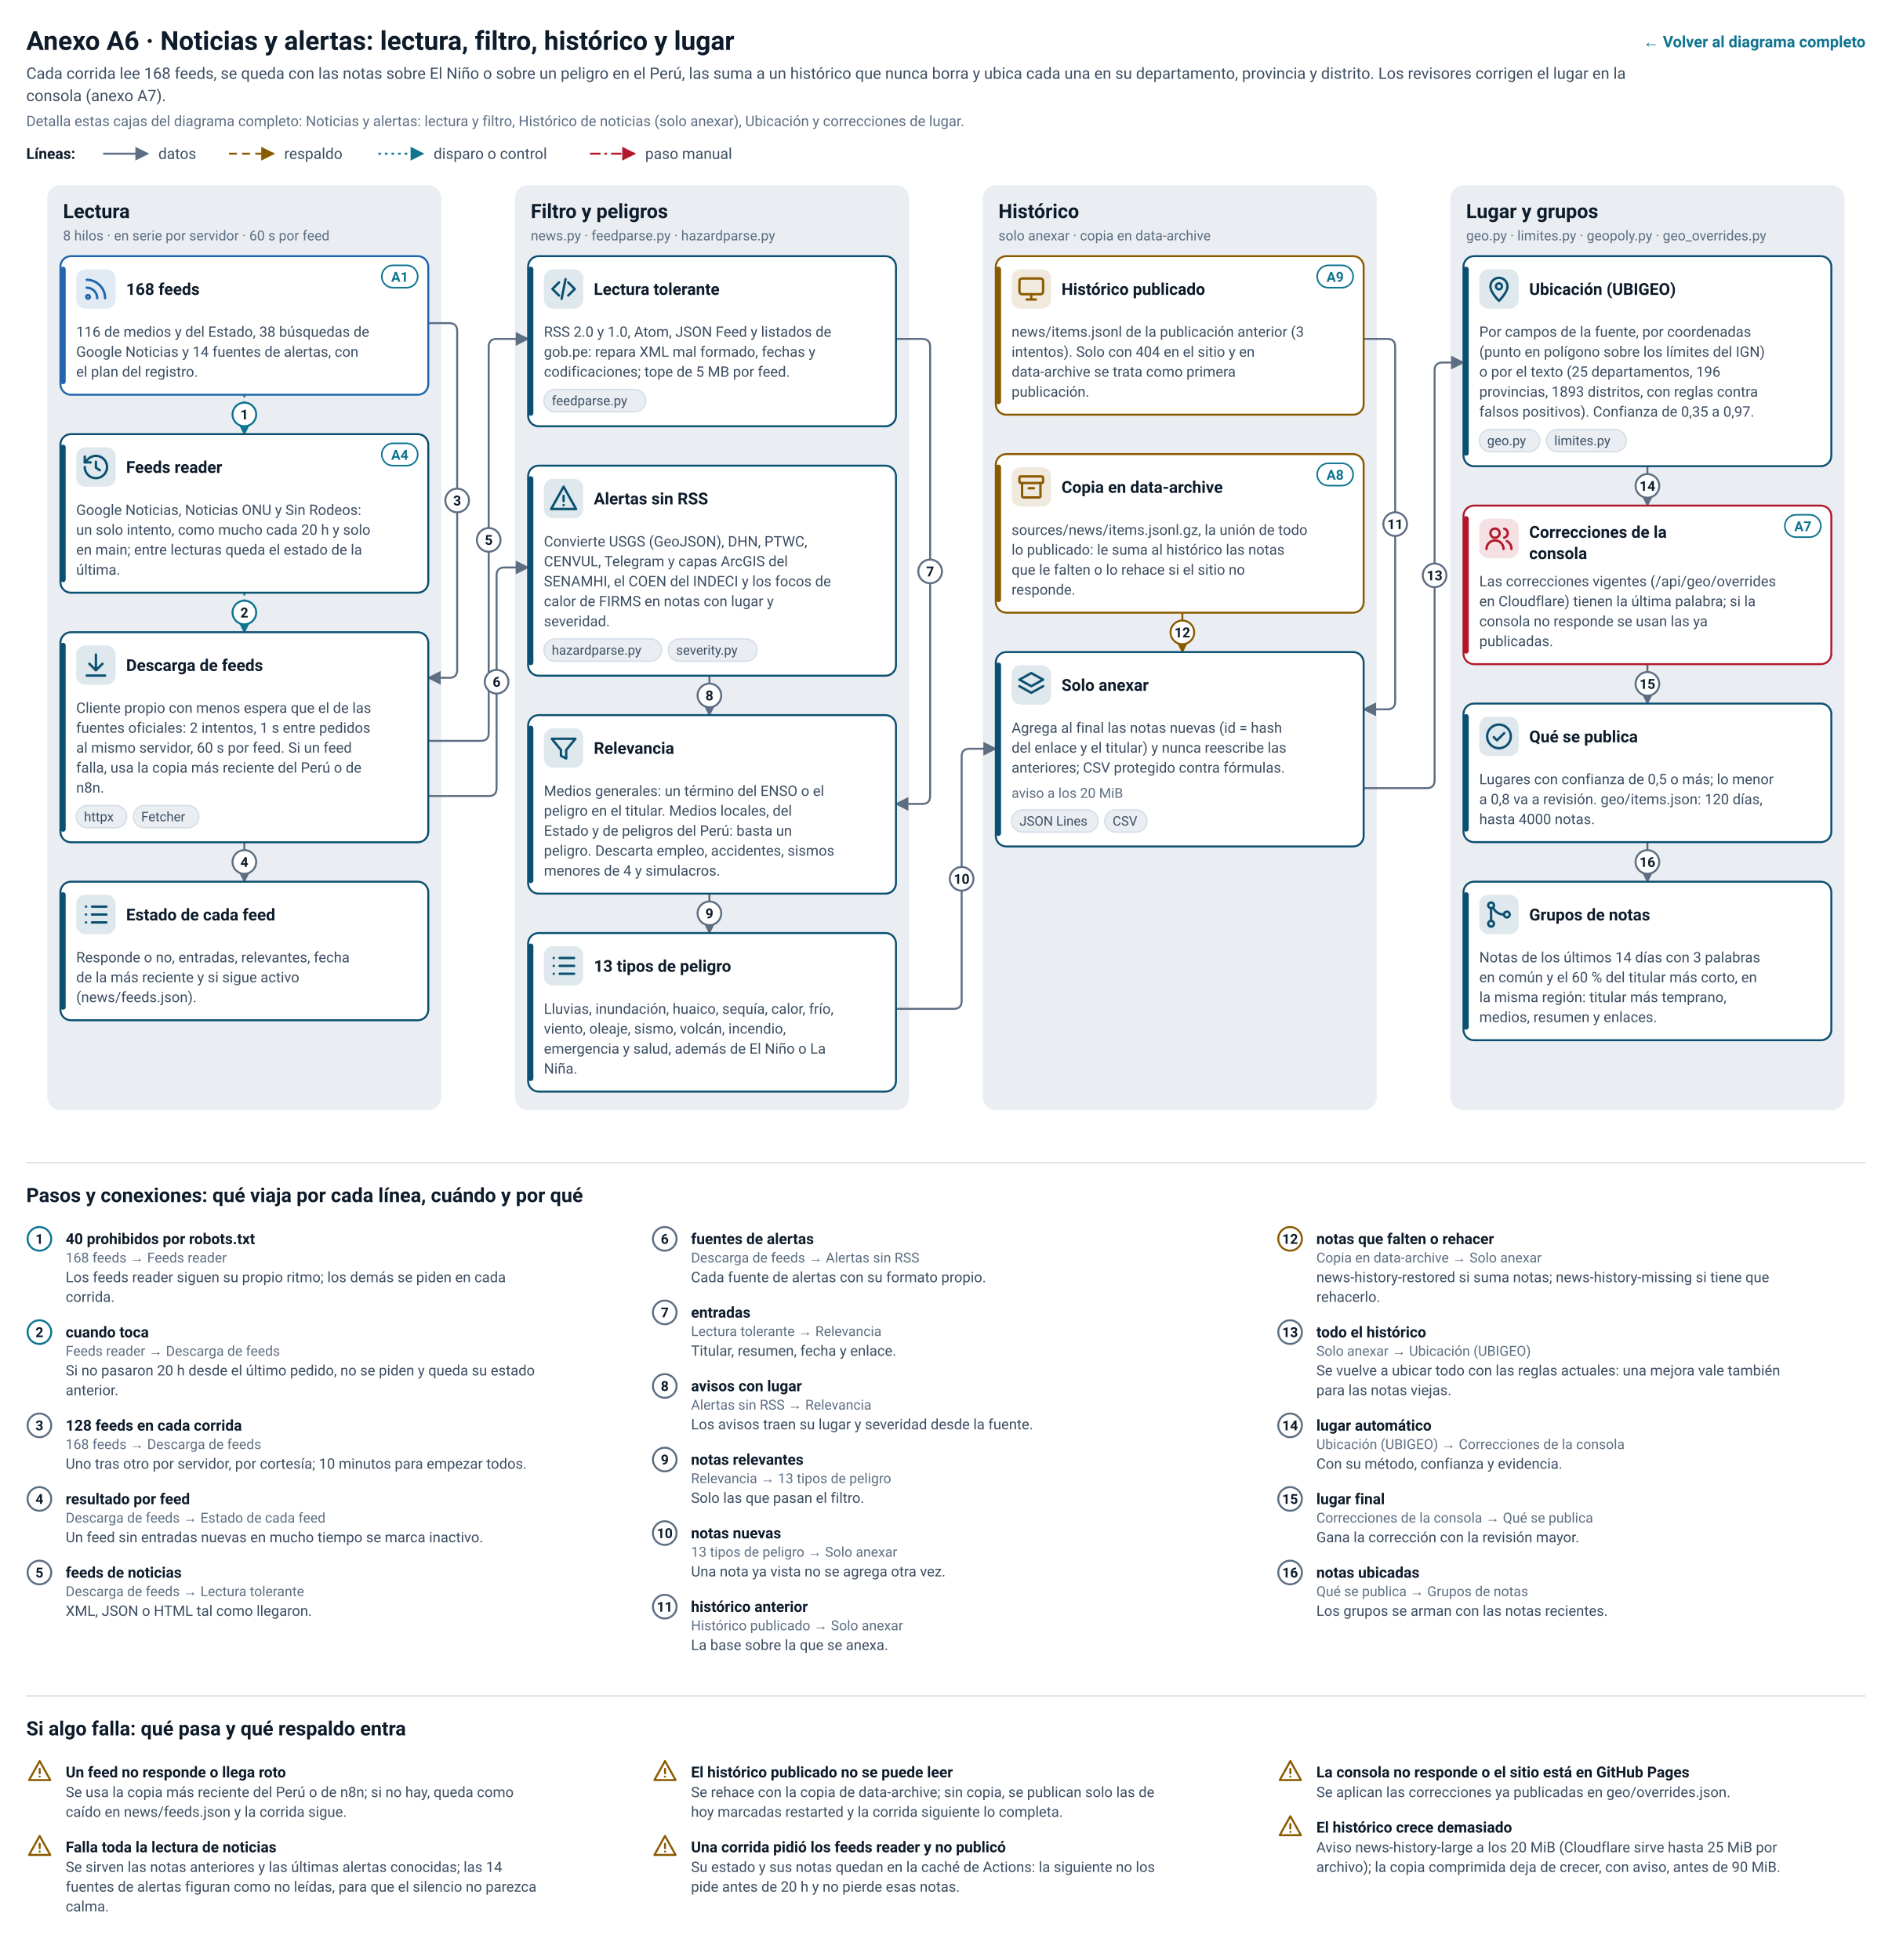
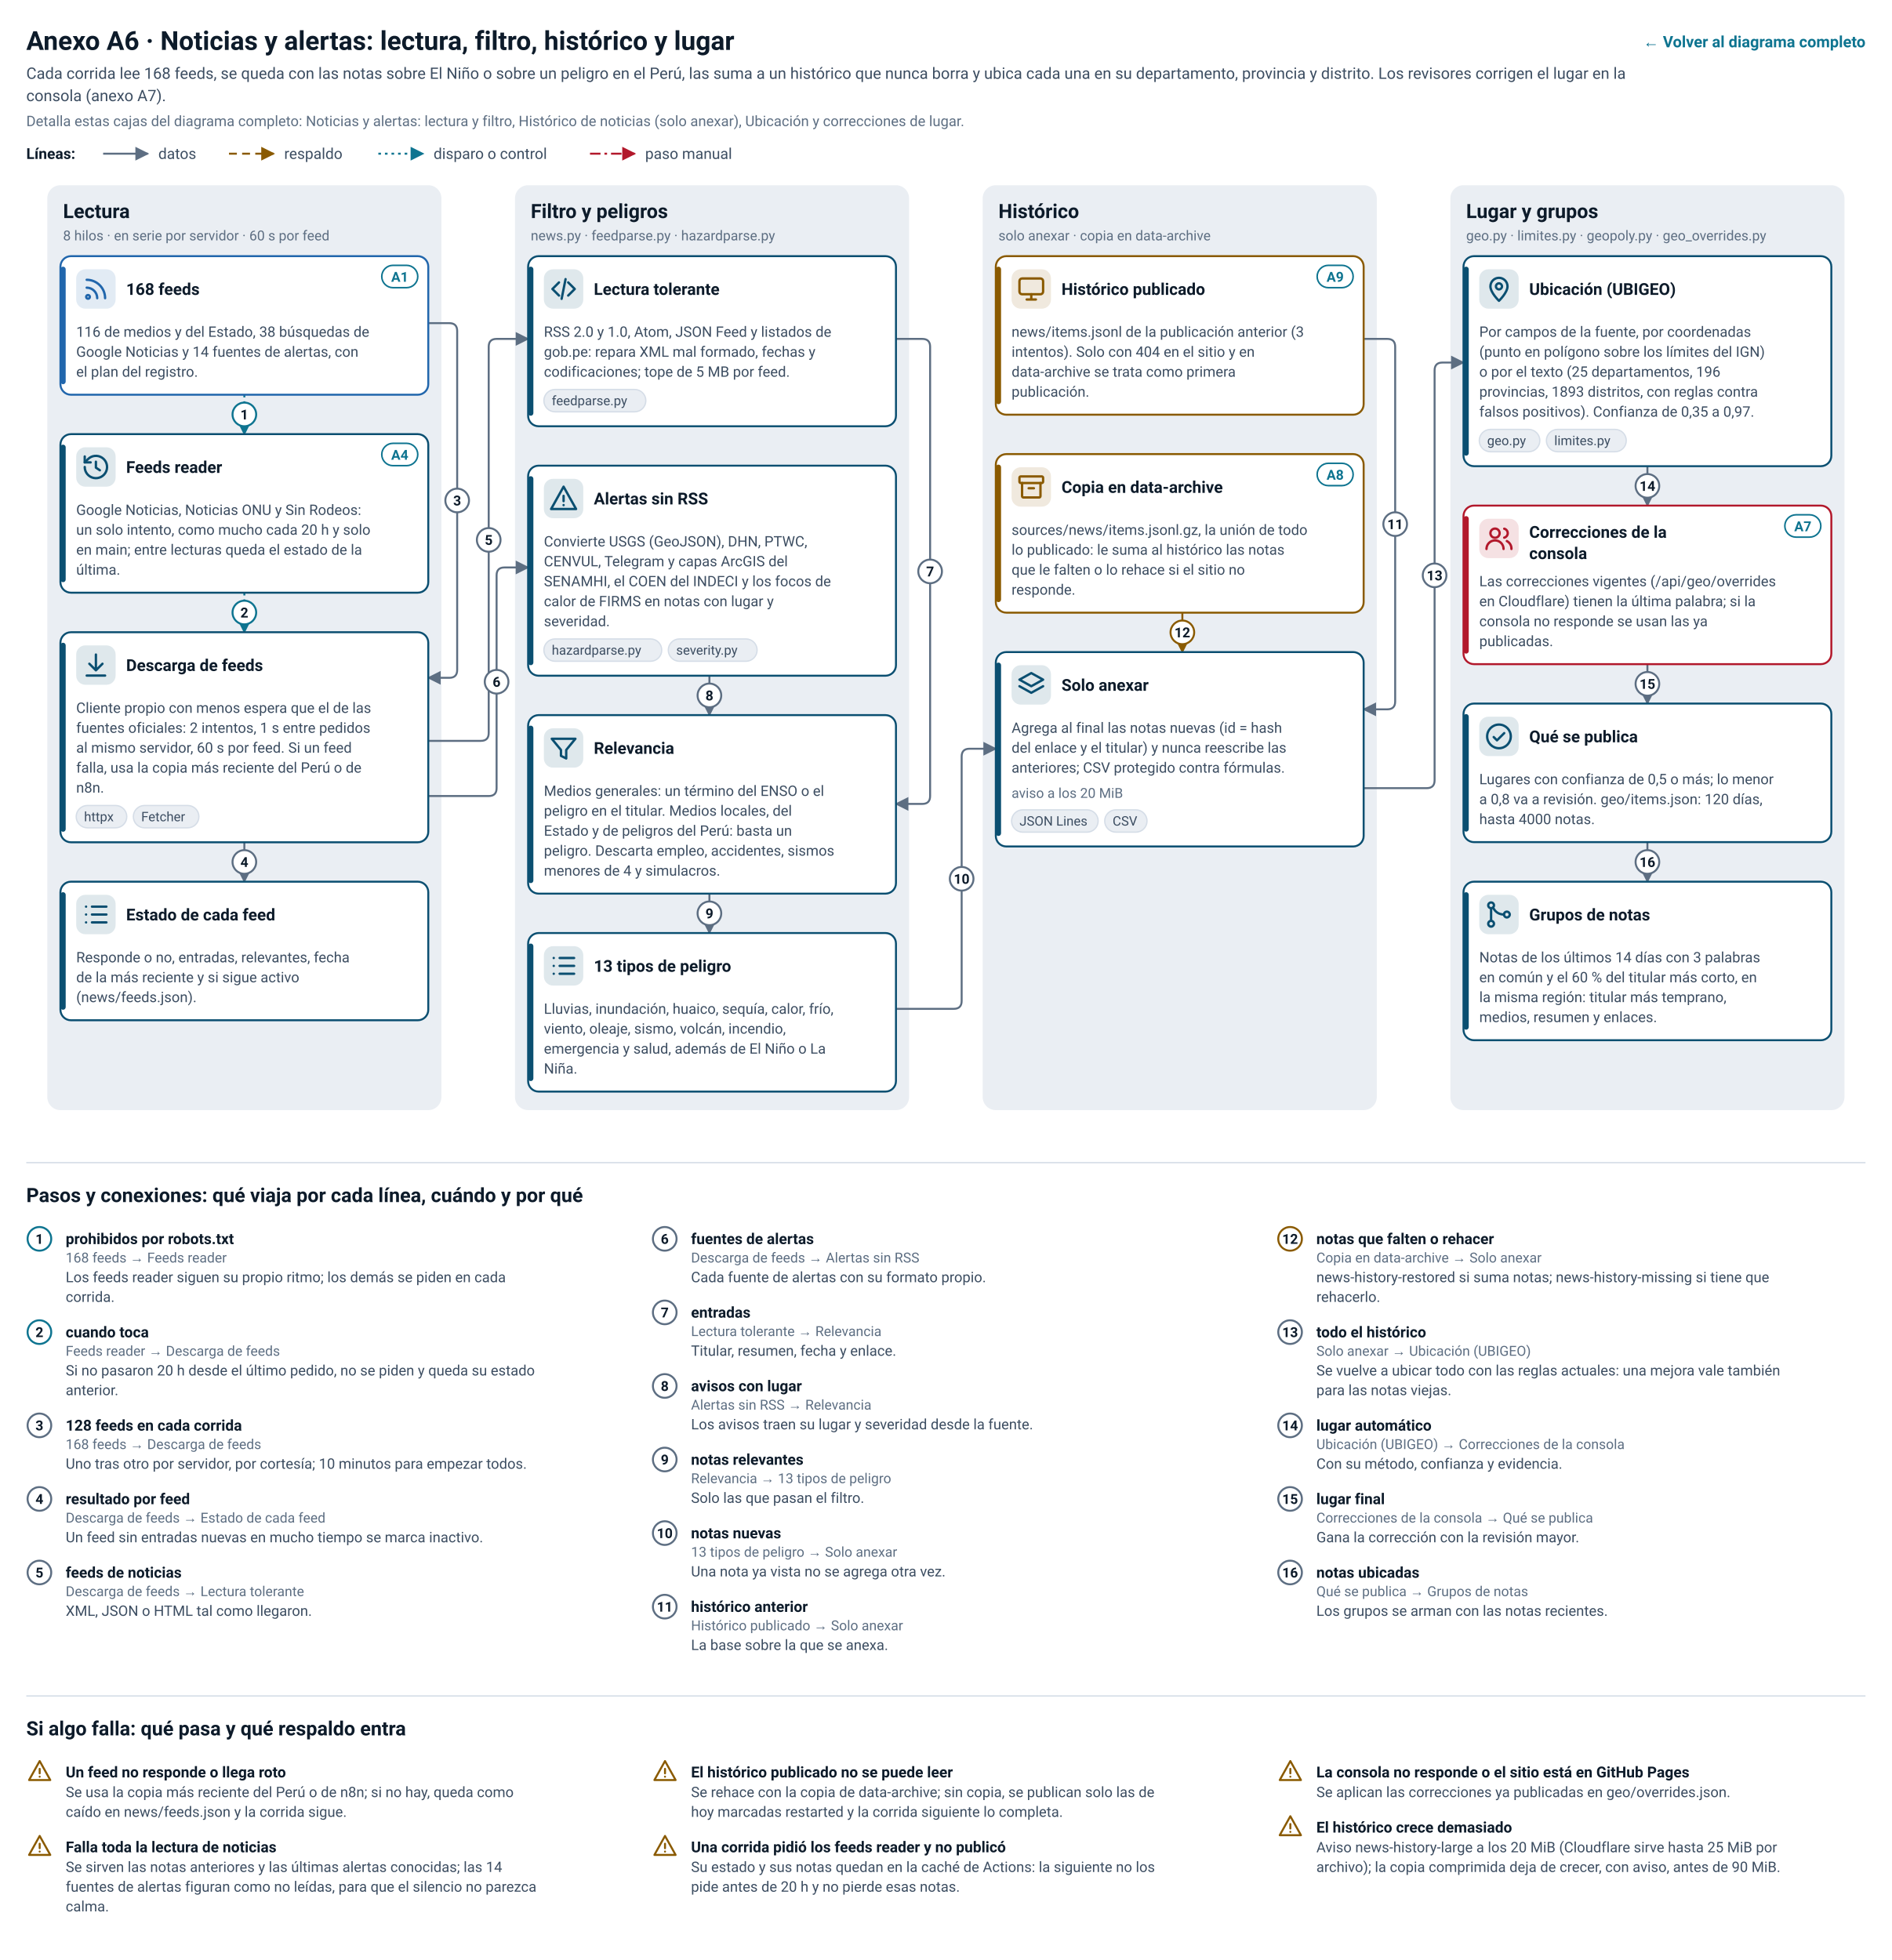
<svg xmlns="http://www.w3.org/2000/svg" viewBox="0 0 1440 1492.1" role="img" aria-labelledby="a6-t a6-d" font-family="system-ui, -apple-system, 'Segoe UI', Roboto, Arial, sans-serif">
  <style>
    .ar-node { stroke-width: 1.5; }
    .ar-h { font-weight: 700; }
    .ar-big, .ar-t, .ar-step-n { font-weight: 700; }
    .ar-halo { stroke-width: 5px; stroke-linejoin: round; paint-order: stroke; }
    .ar-badge { stroke-width: 1.5; }
    .ar-rule { stroke-width: 1; }
    .ar-e { fill: none; stroke-width: 1.5; }
    .ar-edge:hover .ar-e, .ar-edge:focus .ar-e { stroke-width: 3; }
    .ar-node-g:hover .ar-node { stroke-width: 3; }
    .ar-tile { fill-opacity: 0.13; }
    .ar-icon, .ar-warn { fill: none; stroke-width: 1.8; stroke-linecap: round; stroke-linejoin: round; }
    .ar-chip { stroke-width: 1; }
    .ar-tag { stroke-width: 1.2; }
    .ar-tag-t, .ar-link { font-weight: 700; }
    .ar-annex { cursor: pointer; }
    .ar-annex:hover .ar-tag, .ar-annex:focus .ar-tag { stroke-width: 2.4; }
    .ar-bg { fill: var(--bg-elev, #ffffff); }
    .ar-col { fill: var(--bg-sunk, #eaeef3); }
    .ar-node { fill: var(--bg-elev, #ffffff); }
    .ar-h, .ar-big, .ar-t { fill: var(--fg, #0d1b2a); }
    .ar-s { fill: var(--fg-2, #3c4d61); }
    .ar-m { fill: var(--fg-3, #5d6e82); }
    .ar-halo { stroke: var(--bg-elev, #ffffff); }
    .ar-badge { fill: var(--bg-elev, #ffffff); }
    .ar-step { fill: var(--brand, #0b4f71); }
    .ar-step-n { fill: var(--bg-elev, #ffffff); }
    .ar-rule { stroke: var(--line, #d5dde7); }
    .ar-chip { fill: var(--bg-sunk, #eaeef3); stroke: var(--line, #d5dde7); }
    .ar-chip-t { fill: var(--fg-2, #3c4d61); }
    .ar-tag { fill: var(--bg-elev, #ffffff); stroke: var(--brand-2, #0e7490); }
    .ar-tag-t, .ar-link { fill: var(--brand-2, #0e7490); }
    .ar-warn { stroke: var(--watch, #8a5a00); }
    .ar-g-sources { stroke: var(--cool, #2166ac); }
    .ar-f-sources { fill: var(--cool, #2166ac); }
    .ar-g-channels { stroke: var(--s2, #0f766e); }
    .ar-f-channels { fill: var(--s2, #0f766e); }
    .ar-g-stores { stroke: var(--watch, #8a5a00); }
    .ar-f-stores { fill: var(--watch, #8a5a00); }
    .ar-g-pipeline { stroke: var(--brand, #0b4f71); }
    .ar-f-pipeline { fill: var(--brand, #0b4f71); }
    .ar-g-publication { stroke: var(--ok, #1b7a43); }
    .ar-f-publication { fill: var(--ok, #1b7a43); }
    .ar-g-site { stroke: var(--s1, #c2410c); }
    .ar-f-site { fill: var(--s1, #c2410c); }
    .ar-g-operations { stroke: var(--na, #55657a); }
    .ar-f-operations { fill: var(--na, #55657a); }
    .ar-g-people { stroke: var(--warm, #b2182b); }
    .ar-f-people { fill: var(--warm, #b2182b); }
    .ar-e-data { stroke: var(--fg-3, #5d6e82); }
    .ar-k-data { fill: var(--fg-3, #5d6e82); }
    .ar-e-fallback { stroke: var(--watch, #8a5a00); }
    .ar-k-fallback { fill: var(--watch, #8a5a00); }
    .ar-e-trigger { stroke: var(--brand-2, #0e7490); }
    .ar-k-trigger { fill: var(--brand-2, #0e7490); }
    .ar-e-control { stroke: var(--brand-2, #0e7490); }
    .ar-k-control { fill: var(--brand-2, #0e7490); }
    .ar-e-human { stroke: var(--warm, #b2182b); }
    .ar-k-human { fill: var(--warm, #b2182b); }
    /* abierto solo, sigue el tema del sistema; dentro del sitio mandan las variables del tema */
    @media (prefers-color-scheme: dark) {
      :root:not([data-theme='light']) .ar-bg { fill: var(--bg-elev, #0f1c2b); }
      :root:not([data-theme='light']) .ar-col { fill: var(--bg-sunk, #0b1622); }
      :root:not([data-theme='light']) .ar-node { fill: var(--bg-elev, #0f1c2b); }
      :root:not([data-theme='light']) .ar-h, :root:not([data-theme='light']) .ar-big, :root:not([data-theme='light']) .ar-t { fill: var(--fg, #e3ebf3); }
      :root:not([data-theme='light']) .ar-s { fill: var(--fg-2, #b4c2d1); }
      :root:not([data-theme='light']) .ar-m { fill: var(--fg-3, #8d9db0); }
      :root:not([data-theme='light']) .ar-halo { stroke: var(--bg-elev, #0f1c2b); }
      :root:not([data-theme='light']) .ar-badge { fill: var(--bg-elev, #0f1c2b); }
      :root:not([data-theme='light']) .ar-step { fill: var(--brand, #5cc3e6); }
      :root:not([data-theme='light']) .ar-step-n { fill: var(--bg-elev, #0f1c2b); }
      :root:not([data-theme='light']) .ar-rule { stroke: var(--line, #22344a); }
      :root:not([data-theme='light']) .ar-chip { fill: var(--bg-sunk, #0b1622); stroke: var(--line, #22344a); }
      :root:not([data-theme='light']) .ar-chip-t { fill: var(--fg-2, #b4c2d1); }
      :root:not([data-theme='light']) .ar-tag { fill: var(--bg-elev, #0f1c2b); stroke: var(--brand-2, #38bdf8); }
      :root:not([data-theme='light']) .ar-tag-t, :root:not([data-theme='light']) .ar-link { fill: var(--brand-2, #38bdf8); }
      :root:not([data-theme='light']) .ar-warn { stroke: var(--watch, #f3c15b); }
      :root:not([data-theme='light']) .ar-g-sources { stroke: var(--cool, #6cb2e6); }
      :root:not([data-theme='light']) .ar-f-sources { fill: var(--cool, #6cb2e6); }
      :root:not([data-theme='light']) .ar-g-channels { stroke: var(--s2, #5eead4); }
      :root:not([data-theme='light']) .ar-f-channels { fill: var(--s2, #5eead4); }
      :root:not([data-theme='light']) .ar-g-stores { stroke: var(--watch, #f3c15b); }
      :root:not([data-theme='light']) .ar-f-stores { fill: var(--watch, #f3c15b); }
      :root:not([data-theme='light']) .ar-g-pipeline { stroke: var(--brand, #5cc3e6); }
      :root:not([data-theme='light']) .ar-f-pipeline { fill: var(--brand, #5cc3e6); }
      :root:not([data-theme='light']) .ar-g-publication { stroke: var(--ok, #5fd08f); }
      :root:not([data-theme='light']) .ar-f-publication { fill: var(--ok, #5fd08f); }
      :root:not([data-theme='light']) .ar-g-site { stroke: var(--s1, #fb923c); }
      :root:not([data-theme='light']) .ar-f-site { fill: var(--s1, #fb923c); }
      :root:not([data-theme='light']) .ar-g-operations { stroke: var(--na, #9aabbf); }
      :root:not([data-theme='light']) .ar-f-operations { fill: var(--na, #9aabbf); }
      :root:not([data-theme='light']) .ar-g-people { stroke: var(--warm, #f4795f); }
      :root:not([data-theme='light']) .ar-f-people { fill: var(--warm, #f4795f); }
      :root:not([data-theme='light']) .ar-e-data { stroke: var(--fg-3, #8d9db0); }
      :root:not([data-theme='light']) .ar-k-data { fill: var(--fg-3, #8d9db0); }
      :root:not([data-theme='light']) .ar-e-fallback { stroke: var(--watch, #f3c15b); }
      :root:not([data-theme='light']) .ar-k-fallback { fill: var(--watch, #f3c15b); }
      :root:not([data-theme='light']) .ar-e-trigger { stroke: var(--brand-2, #38bdf8); }
      :root:not([data-theme='light']) .ar-k-trigger { fill: var(--brand-2, #38bdf8); }
      :root:not([data-theme='light']) .ar-e-control { stroke: var(--brand-2, #38bdf8); }
      :root:not([data-theme='light']) .ar-k-control { fill: var(--brand-2, #38bdf8); }
      :root:not([data-theme='light']) .ar-e-human { stroke: var(--warm, #f4795f); }
      :root:not([data-theme='light']) .ar-k-human { fill: var(--warm, #f4795f); }
    }
  </style>
  <defs>
    <marker id="a6-m-data" viewBox="0 0 10 10" refX="9" refY="5" markerWidth="7" markerHeight="7" orient="auto-start-reverse">
      <path class="ar-k-data" d="M0 0L10 5L0 10z" />
    </marker>
    <marker id="a6-m-fallback" viewBox="0 0 10 10" refX="9" refY="5" markerWidth="7" markerHeight="7" orient="auto-start-reverse">
      <path class="ar-k-fallback" d="M0 0L10 5L0 10z" />
    </marker>
    <marker id="a6-m-trigger" viewBox="0 0 10 10" refX="9" refY="5" markerWidth="7" markerHeight="7" orient="auto-start-reverse">
      <path class="ar-k-trigger" d="M0 0L10 5L0 10z" />
    </marker>
    <marker id="a6-m-control" viewBox="0 0 10 10" refX="9" refY="5" markerWidth="7" markerHeight="7" orient="auto-start-reverse">
      <path class="ar-k-control" d="M0 0L10 5L0 10z" />
    </marker>
    <marker id="a6-m-human" viewBox="0 0 10 10" refX="9" refY="5" markerWidth="7" markerHeight="7" orient="auto-start-reverse">
      <path class="ar-k-human" d="M0 0L10 5L0 10z" />
    </marker>
  </defs>
  <rect class="ar-bg" x="0" y="0" width="1440" height="1492.1" rx="14" />
  <text class="ar-big" x="20" y="38" font-size="20">Anexo A6 · Noticias y alertas: lectura, filtro, histórico y lugar</text>
  <a class="ar-annex" href="../arquitectura.svg" data-annex="full">
    <text class="ar-link" x="1420" y="36" font-size="12" text-anchor="end">← Volver al diagrama completo</text>
  </a>
  <text class="ar-s" x="20" y="60" font-size="12">Cada corrida lee 168 feeds, se queda con las notas sobre El Niño o sobre un peligro en el Perú, las suma a un histórico que nunca borra y ubica cada una en su departamento, provincia y distrito. Los revisores corrigen el lugar en la</text>
  <text class="ar-s" x="20" y="77" font-size="12">consola (anexo A7).</text>
  <text class="ar-m" x="20" y="96" font-size="11">Detalla estas cajas del diagrama completo: Noticias y alertas: lectura y filtro, Histórico de noticias (solo anexar), Ubicación y correcciones de lugar.</text>
  <text class="ar-t" x="20" y="121" font-size="11.5">Líneas:</text>
  <path class="ar-e ar-e-data" d="M78.5 117 L112.5 117" marker-end="url(#a6-m-data)" />
  <text class="ar-s" x="120.5" y="121" font-size="11.5">datos</text>
  <path class="ar-e ar-e-fallback" d="M174.3 117 L208.3 117" stroke-dasharray="6 4" marker-end="url(#a6-m-fallback)" />
  <text class="ar-s" x="216.3" y="121" font-size="11.5">respaldo</text>
  <path class="ar-e ar-e-trigger" d="M288 117 L322 117" stroke-dasharray="2 3" marker-end="url(#a6-m-trigger)" />
  <text class="ar-s" x="330" y="121" font-size="11.5">disparo o control</text>
  <path class="ar-e ar-e-human" d="M449.1 117 L483.1 117" stroke-dasharray="8 3 2 3" marker-end="url(#a6-m-human)" />
  <text class="ar-s" x="491.1" y="121" font-size="11.5">paso manual</text>
  <rect class="ar-col" x="36" y="141" width="300" height="704.1" rx="10" />
  <text class="ar-h" x="48" y="166" font-size="15">Lectura</text>
  <text class="ar-m" x="48" y="183" font-size="10.5">8 hilos · en serie por servidor · 60 s por feed</text>
  <rect class="ar-col" x="392" y="141" width="300" height="704.1" rx="10" />
  <text class="ar-h" x="404" y="166" font-size="15">Filtro y peligros</text>
  <text class="ar-m" x="404" y="183" font-size="10.5">news.py · feedparse.py · hazardparse.py</text>
  <rect class="ar-col" x="748" y="141" width="300" height="704.1" rx="10" />
  <text class="ar-h" x="760" y="166" font-size="15">Histórico</text>
  <text class="ar-m" x="760" y="183" font-size="10.5">solo anexar · copia en data-archive</text>
  <rect class="ar-col" x="1104" y="141" width="300" height="704.1" rx="10" />
  <text class="ar-h" x="1116" y="166" font-size="15">Lugar y grupos</text>
  <text class="ar-m" x="1116" y="183" font-size="10.5">geo.py · limites.py · geopoly.py · geo_overrides.py</text>
  <g class="ar-edge" id="a6-e-1" data-edge="1" data-from="feeds" data-to="reader" tabindex="0">
    <path class="ar-e ar-e-trigger" d="M186 300.5 L186 330.5" stroke-dasharray="2 3" marker-end="url(#a6-m-trigger)" />
    <circle class="ar-badge ar-e-trigger" cx="186" cy="315.5" r="9" />
    <text class="ar-t" x="186" y="319.3" font-size="10.5" text-anchor="middle">1</text>
  </g>
  <g class="ar-edge" id="a6-e-2" data-edge="2" data-from="reader" data-to="fetch" tabindex="0">
    <path class="ar-e ar-e-trigger" d="M186 451.3 L186 481.3" stroke-dasharray="2 3" marker-end="url(#a6-m-trigger)" />
    <circle class="ar-badge ar-e-trigger" cx="186" cy="466.3" r="9" />
    <text class="ar-t" x="186" y="470.1" font-size="10.5" text-anchor="middle">2</text>
  </g>
  <g class="ar-edge" id="a6-e-3" data-edge="3" data-from="feeds" data-to="fetch" tabindex="0">
    <path class="ar-e ar-e-data" d="M326 246 L342 246 Q348 246 348 252 L348 510 Q348 516 342 516 L326 516" marker-end="url(#a6-m-data)" />
    <circle class="ar-badge ar-e-data" cx="348" cy="381" r="9" />
    <text class="ar-t" x="348" y="384.8" font-size="10.5" text-anchor="middle">3</text>
  </g>
  <g class="ar-edge" id="a6-e-4" data-edge="4" data-from="fetch" data-to="status" tabindex="0">
    <path class="ar-e ar-e-data" d="M186 641.2 L186 671.2" marker-end="url(#a6-m-data)" />
    <circle class="ar-badge ar-e-data" cx="186" cy="656.2" r="9" />
    <text class="ar-t" x="186" y="660" font-size="10.5" text-anchor="middle">4</text>
  </g>
  <g class="ar-edge" id="a6-e-5" data-edge="5" data-from="fetch" data-to="parse" tabindex="0">
    <path class="ar-e ar-e-data" d="M326 564 L366 564 Q372 564 372 558 L372 264 Q372 258 378 258 L402 258" marker-end="url(#a6-m-data)" />
    <circle class="ar-badge ar-e-data" cx="372" cy="411" r="9" />
    <text class="ar-t" x="372" y="414.8" font-size="10.5" text-anchor="middle">5</text>
  </g>
  <g class="ar-edge" id="a6-e-6" data-edge="6" data-from="fetch" data-to="hazards" tabindex="0">
    <path class="ar-e ar-e-data" d="M326 606 L372 606 Q378 606 378 600 L378 438 Q378 432 384 432 L402 432" marker-end="url(#a6-m-data)" />
    <circle class="ar-badge ar-e-data" cx="378" cy="519" r="9" />
    <text class="ar-t" x="378" y="522.8" font-size="10.5" text-anchor="middle">6</text>
  </g>
  <g class="ar-edge" id="a6-e-7" data-edge="7" data-from="parse" data-to="relevance" tabindex="0">
    <path class="ar-e ar-e-data" d="M682 258 L702 258 Q708 258 708 264 L708 606 Q708 612 702 612 L682 612" marker-end="url(#a6-m-data)" />
    <circle class="ar-badge ar-e-data" cx="708" cy="435" r="9" />
    <text class="ar-t" x="708" y="438.8" font-size="10.5" text-anchor="middle">7</text>
  </g>
  <g class="ar-edge" id="a6-e-8" data-edge="8" data-from="hazards" data-to="relevance" tabindex="0">
    <path class="ar-e ar-e-data" d="M540 514.4 L540 544.4" marker-end="url(#a6-m-data)" />
    <circle class="ar-badge ar-e-data" cx="540" cy="529.4" r="9" />
    <text class="ar-t" x="540" y="533.2" font-size="10.5" text-anchor="middle">8</text>
  </g>
  <g class="ar-edge" id="a6-e-9" data-edge="9" data-from="relevance" data-to="tags" tabindex="0">
    <path class="ar-e ar-e-data" d="M540 680.3 L540 710.3" marker-end="url(#a6-m-data)" />
    <circle class="ar-badge ar-e-data" cx="540" cy="695.3" r="9" />
    <text class="ar-t" x="540" y="699.1" font-size="10.5" text-anchor="middle">9</text>
  </g>
  <g class="ar-edge" id="a6-e-10" data-edge="10" data-from="tags" data-to="append" tabindex="0">
    <path class="ar-e ar-e-data" d="M682 768 L726 768 Q732 768 732 762 L732 576 Q732 570 738 570 L758 570" marker-end="url(#a6-m-data)" />
    <circle class="ar-badge ar-e-data" cx="732" cy="669" r="9" />
    <text class="ar-t" x="732" y="672.8" font-size="10.5" text-anchor="middle">10</text>
  </g>
  <g class="ar-edge" id="a6-e-11" data-edge="11" data-from="prev" data-to="append" tabindex="0">
    <path class="ar-e ar-e-data" d="M1038 258 L1056 258 Q1062 258 1062 264 L1062 534 Q1062 540 1056 540 L1038 540" marker-end="url(#a6-m-data)" />
    <circle class="ar-badge ar-e-data" cx="1062" cy="399" r="9" />
    <text class="ar-t" x="1062" y="402.8" font-size="10.5" text-anchor="middle">11</text>
  </g>
  <g class="ar-edge" id="a6-e-12" data-edge="12" data-from="backup" data-to="append" tabindex="0">
    <path class="ar-e ar-e-fallback" d="M900 466.4 L900 496.4" stroke-dasharray="6 4" marker-end="url(#a6-m-fallback)" />
    <circle class="ar-badge ar-e-fallback" cx="900" cy="481.4" r="9" />
    <text class="ar-t" x="900" y="485.2" font-size="10.5" text-anchor="middle">12</text>
  </g>
  <g class="ar-edge" id="a6-e-13" data-edge="13" data-from="append" data-to="locate" tabindex="0">
    <path class="ar-e ar-e-data" d="M1038 600 L1086 600 Q1092 600 1092 594 L1092 282 Q1092 276 1098 276 L1114 276" marker-end="url(#a6-m-data)" />
    <circle class="ar-badge ar-e-data" cx="1092" cy="438" r="9" />
    <text class="ar-t" x="1092" y="441.8" font-size="10.5" text-anchor="middle">13</text>
  </g>
  <g class="ar-edge" id="a6-e-14" data-edge="14" data-from="locate" data-to="overrides" tabindex="0">
    <path class="ar-e ar-e-data" d="M1254 354.9 L1254 384.9" marker-end="url(#a6-m-data)" />
    <circle class="ar-badge ar-e-data" cx="1254" cy="369.9" r="9" />
    <text class="ar-t" x="1254" y="373.7" font-size="10.5" text-anchor="middle">14</text>
  </g>
  <g class="ar-edge" id="a6-e-15" data-edge="15" data-from="overrides" data-to="publish" tabindex="0">
    <path class="ar-e ar-e-data" d="M1254 505.6 L1254 535.6" marker-end="url(#a6-m-data)" />
    <circle class="ar-badge ar-e-data" cx="1254" cy="520.6" r="9" />
    <text class="ar-t" x="1254" y="524.4" font-size="10.5" text-anchor="middle">15</text>
  </g>
  <g class="ar-edge" id="a6-e-16" data-edge="16" data-from="publish" data-to="clusters" tabindex="0">
    <path class="ar-e ar-e-data" d="M1254 641.2 L1254 671.2" marker-end="url(#a6-m-data)" />
    <circle class="ar-badge ar-e-data" cx="1254" cy="656.2" r="9" />
    <text class="ar-t" x="1254" y="660" font-size="10.5" text-anchor="middle">16</text>
  </g>
  <g class="ar-node-g" id="a6-n-feeds" data-node="feeds">
    <rect class="ar-node ar-g-sources" x="46" y="195" width="280" height="105.5" rx="8" />
    <rect class="ar-f-sources" x="46" y="203" width="4" height="89.5" rx="2" />
    <rect class="ar-tile ar-f-sources" x="58" y="205" width="30" height="30" rx="7" />
    <g class="ar-icon ar-g-sources" transform="translate(61 208)">
      <path d="M5 11a8 8 0 0 1 8 8M5 5a14 14 0 0 1 14 14" />
      <circle cx="6" cy="18" r="1.4" />
    </g>
    <text class="ar-t" x="96" y="224.5" font-size="12.5">168 feeds</text>
    <text class="ar-s" x="58" y="256.4" font-size="11">116 de medios y del Estado, 38 búsquedas de</text>
    <text class="ar-s" x="58" y="271.6" font-size="11">Google Noticias y 14 fuentes de alertas, con</text>
    <text class="ar-s" x="58" y="286.8" font-size="11">el plan del registro.</text>
    <a class="ar-annex" href="a1.svg" data-annex="a1">
      <rect class="ar-tag" x="290.6" y="202" width="27.4" height="17" rx="8.5" />
      <text class="ar-tag-t" x="304.3" y="214.5" font-size="10.5" text-anchor="middle">A1</text>
    </a>
  </g>
  <g class="ar-node-g" id="a6-n-reader" data-node="reader">
    <rect class="ar-node ar-g-pipeline" x="46" y="330.5" width="280" height="120.7" rx="8" />
    <rect class="ar-f-pipeline" x="46" y="338.5" width="4" height="104.7" rx="2" />
    <rect class="ar-tile ar-f-pipeline" x="58" y="340.5" width="30" height="30" rx="7" />
    <g class="ar-icon ar-g-pipeline" transform="translate(61 343.5)">
      <path d="M3.5 12a8.5 8.5 0 1 0 2.5-6L3.5 8.5" />
      <path d="M3.5 4v4.5H8M12 8v4.5l3 2" />
    </g>
    <text class="ar-t" x="96" y="360" font-size="12.5">Feeds reader</text>
    <text class="ar-s" x="58" y="392" font-size="11">Google Noticias, Noticias ONU y Sin Rodeos:</text>
    <text class="ar-s" x="58" y="407.1" font-size="11">un solo intento, como mucho cada 20 h y solo</text>
    <text class="ar-s" x="58" y="422.3" font-size="11">en main; entre lecturas queda el estado de la</text>
    <text class="ar-s" x="58" y="437.5" font-size="11">última.</text>
    <a class="ar-annex" href="a4.svg" data-annex="a4">
      <rect class="ar-tag" x="290.6" y="337.5" width="27.4" height="17" rx="8.5" />
      <text class="ar-tag-t" x="304.3" y="350" font-size="10.5" text-anchor="middle">A4</text>
    </a>
  </g>
  <g class="ar-node-g" id="a6-n-fetch" data-node="fetch">
    <rect class="ar-node ar-g-pipeline" x="46" y="481.3" width="280" height="159.9" rx="8" />
    <rect class="ar-f-pipeline" x="46" y="489.3" width="4" height="143.9" rx="2" />
    <rect class="ar-tile ar-f-pipeline" x="58" y="491.3" width="30" height="30" rx="7" />
    <g class="ar-icon ar-g-pipeline" transform="translate(61 494.3)">
      <path d="M12 4v12M7 11l5 5 5-5M5 20h14" />
    </g>
    <text class="ar-t" x="96" y="510.8" font-size="12.5">Descarga de feeds</text>
    <text class="ar-s" x="58" y="542.7" font-size="11">Cliente propio con menos espera que el de las</text>
    <text class="ar-s" x="58" y="557.9" font-size="11">fuentes oficiales: 2 intentos, 1 s entre pedidos</text>
    <text class="ar-s" x="58" y="573" font-size="11">al mismo servidor, 60 s por feed. Si un feed</text>
    <text class="ar-s" x="58" y="588.2" font-size="11">falla, usa la copia más reciente del Perú o de</text>
    <text class="ar-s" x="58" y="603.4" font-size="11">n8n.</text>
    <rect class="ar-chip" x="58" y="613.2" width="38.5" height="17" rx="8.5" />
    <text class="ar-chip-t" x="64" y="625.2" font-size="10">httpx</text>
    <rect class="ar-chip" x="101.5" y="613.2" width="49.9" height="17" rx="8.5" />
    <text class="ar-chip-t" x="107.5" y="625.2" font-size="10">Fetcher</text>
  </g>
  <g class="ar-node-g" id="a6-n-status" data-node="status">
    <rect class="ar-node ar-g-pipeline" x="46" y="671.2" width="280" height="105.5" rx="8" />
    <rect class="ar-f-pipeline" x="46" y="679.2" width="4" height="89.5" rx="2" />
    <rect class="ar-tile ar-f-pipeline" x="58" y="681.2" width="30" height="30" rx="7" />
    <g class="ar-icon ar-g-pipeline" transform="translate(61 684.2)">
      <path d="M9 6h11M9 12h11M9 18h11" />
      <path d="M4.5 6h.01M4.5 12h.01M4.5 18h.01" />
    </g>
    <text class="ar-t" x="96" y="700.7" font-size="12.5">Estado de cada feed</text>
    <text class="ar-s" x="58" y="732.6" font-size="11">Responde o no, entradas, relevantes, fecha</text>
    <text class="ar-s" x="58" y="747.8" font-size="11">de la más reciente y si sigue activo</text>
    <text class="ar-s" x="58" y="762.9" font-size="11">(news/feeds.json).</text>
  </g>
  <g class="ar-node-g" id="a6-n-parse" data-node="parse">
    <rect class="ar-node ar-g-pipeline" x="402" y="195" width="280" height="129.5" rx="8" />
    <rect class="ar-f-pipeline" x="402" y="203" width="4" height="113.5" rx="2" />
    <rect class="ar-tile ar-f-pipeline" x="414" y="205" width="30" height="30" rx="7" />
    <g class="ar-icon ar-g-pipeline" transform="translate(417 208)">
      <path d="M8.5 7L3.5 12l5 5M15.5 7l5 5-5 5M13.5 4.5l-3 15" />
    </g>
    <text class="ar-t" x="452" y="224.5" font-size="12.5">Lectura tolerante</text>
    <text class="ar-s" x="414" y="256.4" font-size="11">RSS 2.0 y 1.0, Atom, JSON Feed y listados de</text>
    <text class="ar-s" x="414" y="271.6" font-size="11">gob.pe: repara XML mal formado, fechas y</text>
    <text class="ar-s" x="414" y="286.8" font-size="11">codificaciones; tope de 5 MB por feed.</text>
    <rect class="ar-chip" x="414" y="296.5" width="77.6" height="17" rx="8.5" />
    <text class="ar-chip-t" x="420" y="308.5" font-size="10">feedparse.py</text>
  </g>
  <g class="ar-node-g" id="a6-n-hazards" data-node="hazards">
    <rect class="ar-node ar-g-pipeline" x="402" y="354.5" width="280" height="159.9" rx="8" />
    <rect class="ar-f-pipeline" x="402" y="362.5" width="4" height="143.9" rx="2" />
    <rect class="ar-tile ar-f-pipeline" x="414" y="364.5" width="30" height="30" rx="7" />
    <g class="ar-icon ar-g-pipeline" transform="translate(417 367.5)">
      <path d="M12 3l9.5 17H2.5z" />
      <path d="M12 10v4M12 17v.01" />
    </g>
    <text class="ar-t" x="452" y="384" font-size="12.5">Alertas sin RSS</text>
    <text class="ar-s" x="414" y="416" font-size="11">Convierte USGS (GeoJSON), DHN, PTWC,</text>
    <text class="ar-s" x="414" y="431.1" font-size="11">CENVUL, Telegram y capas ArcGIS del</text>
    <text class="ar-s" x="414" y="446.3" font-size="11">SENAMHI, el COEN del INDECI y los focos de</text>
    <text class="ar-s" x="414" y="461.5" font-size="11">calor de FIRMS en notas con lugar y</text>
    <text class="ar-s" x="414" y="476.7" font-size="11">severidad.</text>
    <rect class="ar-chip" x="414" y="486.4" width="89.7" height="17" rx="8.5" />
    <text class="ar-chip-t" x="420" y="498.4" font-size="10">hazardparse.py</text>
    <rect class="ar-chip" x="508.7" y="486.4" width="67.6" height="17" rx="8.5" />
    <text class="ar-chip-t" x="514.7" y="498.4" font-size="10">severity.py</text>
  </g>
  <g class="ar-node-g" id="a6-n-relevance" data-node="relevance">
    <rect class="ar-node ar-g-pipeline" x="402" y="544.4" width="280" height="135.9" rx="8" />
    <rect class="ar-f-pipeline" x="402" y="552.4" width="4" height="119.9" rx="2" />
    <rect class="ar-tile ar-f-pipeline" x="414" y="554.4" width="30" height="30" rx="7" />
    <g class="ar-icon ar-g-pipeline" transform="translate(417 557.4)">
      <path d="M3 5h18l-7 8.5V20l-4-2v-4.5z" />
    </g>
    <text class="ar-t" x="452" y="573.9" font-size="12.5">Relevancia</text>
    <text class="ar-s" x="414" y="605.9" font-size="11">Medios generales: un término del ENSO o el</text>
    <text class="ar-s" x="414" y="621" font-size="11">peligro en el titular. Medios locales, del</text>
    <text class="ar-s" x="414" y="636.2" font-size="11">Estado y de peligros del Perú: basta un</text>
    <text class="ar-s" x="414" y="651.4" font-size="11">peligro. Descarta empleo, accidentes, sismos</text>
    <text class="ar-s" x="414" y="666.6" font-size="11">menores de 4 y simulacros.</text>
  </g>
  <g class="ar-node-g" id="a6-n-tags" data-node="tags">
    <rect class="ar-node ar-g-pipeline" x="402" y="710.3" width="280" height="120.7" rx="8" />
    <rect class="ar-f-pipeline" x="402" y="718.3" width="4" height="104.7" rx="2" />
    <rect class="ar-tile ar-f-pipeline" x="414" y="720.3" width="30" height="30" rx="7" />
    <g class="ar-icon ar-g-pipeline" transform="translate(417 723.3)">
      <path d="M9 6h11M9 12h11M9 18h11" />
      <path d="M4.5 6h.01M4.5 12h.01M4.5 18h.01" />
    </g>
    <text class="ar-t" x="452" y="739.8" font-size="12.5">13 tipos de peligro</text>
    <text class="ar-s" x="414" y="771.8" font-size="11">Lluvias, inundación, huaico, sequía, calor, frío,</text>
    <text class="ar-s" x="414" y="786.9" font-size="11">viento, oleaje, sismo, volcán, incendio,</text>
    <text class="ar-s" x="414" y="802.1" font-size="11">emergencia y salud, además de El Niño o La</text>
    <text class="ar-s" x="414" y="817.3" font-size="11">Niña.</text>
  </g>
  <g class="ar-node-g" id="a6-n-prev" data-node="prev">
    <rect class="ar-node ar-g-stores" x="758" y="195" width="280" height="120.7" rx="8" />
    <rect class="ar-f-stores" x="758" y="203" width="4" height="104.7" rx="2" />
    <rect class="ar-tile ar-f-stores" x="770" y="205" width="30" height="30" rx="7" />
    <g class="ar-icon ar-g-stores" transform="translate(773 208)">
      <rect x="3" y="4" width="18" height="12" rx="2" />
      <path d="M8.5 20h7M12 16v4" />
    </g>
    <text class="ar-t" x="808" y="224.5" font-size="12.5">Histórico publicado</text>
    <text class="ar-s" x="770" y="256.4" font-size="11">news/items.jsonl de la publicación anterior (3</text>
    <text class="ar-s" x="770" y="271.6" font-size="11">intentos). Solo con 404 en el sitio y en</text>
    <text class="ar-s" x="770" y="286.8" font-size="11">data-archive se trata como primera</text>
    <text class="ar-s" x="770" y="302" font-size="11">publicación.</text>
    <a class="ar-annex" href="a9.svg" data-annex="a9">
      <rect class="ar-tag" x="1002.6" y="202" width="27.4" height="17" rx="8.5" />
      <text class="ar-tag-t" x="1016.3" y="214.5" font-size="10.5" text-anchor="middle">A9</text>
    </a>
  </g>
  <g class="ar-node-g" id="a6-n-backup" data-node="backup">
    <rect class="ar-node ar-g-stores" x="758" y="345.7" width="280" height="120.7" rx="8" />
    <rect class="ar-f-stores" x="758" y="353.7" width="4" height="104.7" rx="2" />
    <rect class="ar-tile ar-f-stores" x="770" y="355.7" width="30" height="30" rx="7" />
    <g class="ar-icon ar-g-stores" transform="translate(773 358.7)">
      <rect x="3" y="4" width="18" height="5" rx="1" />
      <path d="M5 9v10a1 1 0 0 0 1 1h12a1 1 0 0 0 1-1V9M10 13h4" />
    </g>
    <text class="ar-t" x="808" y="375.2" font-size="12.5">Copia en data-archive</text>
    <text class="ar-s" x="770" y="407.2" font-size="11">sources/news/items.jsonl.gz, la unión de todo</text>
    <text class="ar-s" x="770" y="422.3" font-size="11">lo publicado: le suma al histórico las notas</text>
    <text class="ar-s" x="770" y="437.5" font-size="11">que le falten o lo rehace si el sitio no</text>
    <text class="ar-s" x="770" y="452.7" font-size="11">responde.</text>
    <a class="ar-annex" href="a8.svg" data-annex="a8">
      <rect class="ar-tag" x="1002.6" y="352.7" width="27.4" height="17" rx="8.5" />
      <text class="ar-tag-t" x="1016.3" y="365.2" font-size="10.5" text-anchor="middle">A8</text>
    </a>
  </g>
  <g class="ar-node-g" id="a6-n-append" data-node="append">
    <rect class="ar-node ar-g-pipeline" x="758" y="496.4" width="280" height="148" rx="8" />
    <rect class="ar-f-pipeline" x="758" y="504.4" width="4" height="132" rx="2" />
    <rect class="ar-tile ar-f-pipeline" x="770" y="506.4" width="30" height="30" rx="7" />
    <g class="ar-icon ar-g-pipeline" transform="translate(773 509.4)">
      <path d="M12 3l9 5-9 5-9-5z" />
      <path d="M3 13l9 5 9-5" />
    </g>
    <text class="ar-t" x="808" y="525.9" font-size="12.5">Solo anexar</text>
    <text class="ar-s" x="770" y="557.9" font-size="11">Agrega al final las notas nuevas (id = hash</text>
    <text class="ar-s" x="770" y="573" font-size="11">del enlace y el titular) y nunca reescribe las</text>
    <text class="ar-s" x="770" y="588.2" font-size="11">anteriores; CSV protegido contra fórmulas.</text>
    <text class="ar-m" x="770" y="607.4" font-size="10.5">aviso a los 20 MiB</text>
    <rect class="ar-chip" x="770" y="616.5" width="65.9" height="17" rx="8.5" />
    <text class="ar-chip-t" x="776" y="628.5" font-size="10">JSON Lines</text>
    <rect class="ar-chip" x="840.9" y="616.5" width="32.2" height="17" rx="8.5" />
    <text class="ar-chip-t" x="846.9" y="628.5" font-size="10">CSV</text>
  </g>
  <g class="ar-node-g" id="a6-n-locate" data-node="locate">
    <rect class="ar-node ar-g-pipeline" x="1114" y="195" width="280" height="159.9" rx="8" />
    <rect class="ar-f-pipeline" x="1114" y="203" width="4" height="143.9" rx="2" />
    <rect class="ar-tile ar-f-pipeline" x="1126" y="205" width="30" height="30" rx="7" />
    <g class="ar-icon ar-g-pipeline" transform="translate(1129 208)">
      <path d="M12 21s-6.5-6.2-6.5-11a6.5 6.5 0 0 1 13 0c0 4.8-6.5 11-6.5 11z" />
      <circle cx="12" cy="10" r="2.3" />
    </g>
    <text class="ar-t" x="1164" y="224.5" font-size="12.5">Ubicación (UBIGEO)</text>
    <text class="ar-s" x="1126" y="256.4" font-size="11">Por campos de la fuente, por coordenadas</text>
    <text class="ar-s" x="1126" y="271.6" font-size="11">(punto en polígono sobre los límites del IGN)</text>
    <text class="ar-s" x="1126" y="286.8" font-size="11">o por el texto (25 departamentos, 196</text>
    <text class="ar-s" x="1126" y="302" font-size="11">provincias, 1893 distritos, con reglas contra</text>
    <text class="ar-s" x="1126" y="317.2" font-size="11">falsos positivos). Confianza de 0,35 a 0,97.</text>
    <rect class="ar-chip" x="1126" y="326.9" width="46.1" height="17" rx="8.5" />
    <text class="ar-chip-t" x="1132" y="338.9" font-size="10">geo.py</text>
    <rect class="ar-chip" x="1177.1" y="326.9" width="60.8" height="17" rx="8.5" />
    <text class="ar-chip-t" x="1183.1" y="338.9" font-size="10">limites.py</text>
  </g>
  <g class="ar-node-g" id="a6-n-overrides" data-node="overrides">
    <rect class="ar-node ar-g-people" x="1114" y="384.9" width="280" height="120.7" rx="8" />
    <rect class="ar-f-people" x="1114" y="392.9" width="4" height="104.7" rx="2" />
    <rect class="ar-tile ar-f-people" x="1126" y="394.9" width="30" height="30" rx="7" />
    <g class="ar-icon ar-g-people" transform="translate(1129 397.9)">
      <circle cx="9" cy="8" r="3.5" />
      <path d="M2.5 20a6.5 6.5 0 0 1 13 0M16 4.6a3.5 3.5 0 0 1 0 6.8M18 14a6.5 6.5 0 0 1 3.5 6" />
    </g>
    <text class="ar-t" x="1164" y="409.4" font-size="12.5">Correcciones de la</text>
    <text class="ar-t" x="1164" y="425.6" font-size="12.5">consola</text>
    <text class="ar-s" x="1126" y="446.3" font-size="11">Las correcciones vigentes (/api/geo/overrides</text>
    <text class="ar-s" x="1126" y="461.5" font-size="11">en Cloudflare) tienen la última palabra; si la</text>
    <text class="ar-s" x="1126" y="476.7" font-size="11">consola no responde se usan las ya</text>
    <text class="ar-s" x="1126" y="491.9" font-size="11">publicadas.</text>
    <a class="ar-annex" href="a7.svg" data-annex="a7">
      <rect class="ar-tag" x="1358.6" y="391.9" width="27.4" height="17" rx="8.5" />
      <text class="ar-tag-t" x="1372.3" y="404.4" font-size="10.5" text-anchor="middle">A7</text>
    </a>
  </g>
  <g class="ar-node-g" id="a6-n-publish" data-node="publish">
    <rect class="ar-node ar-g-pipeline" x="1114" y="535.6" width="280" height="105.5" rx="8" />
    <rect class="ar-f-pipeline" x="1114" y="543.6" width="4" height="89.5" rx="2" />
    <rect class="ar-tile ar-f-pipeline" x="1126" y="545.6" width="30" height="30" rx="7" />
    <g class="ar-icon ar-g-pipeline" transform="translate(1129 548.6)">
      <circle cx="12" cy="12" r="9" />
      <path d="M8 12.5l2.5 2.5L16 9.5" />
    </g>
    <text class="ar-t" x="1164" y="565.1" font-size="12.5">Qué se publica</text>
    <text class="ar-s" x="1126" y="597" font-size="11">Lugares con confianza de 0,5 o más; lo menor</text>
    <text class="ar-s" x="1126" y="612.2" font-size="11">a 0,8 va a revisión. geo/items.json: 120 días,</text>
    <text class="ar-s" x="1126" y="627.4" font-size="11">hasta 4000 notas.</text>
  </g>
  <g class="ar-node-g" id="a6-n-clusters" data-node="clusters">
    <rect class="ar-node ar-g-pipeline" x="1114" y="671.2" width="280" height="120.7" rx="8" />
    <rect class="ar-f-pipeline" x="1114" y="679.2" width="4" height="104.7" rx="2" />
    <rect class="ar-tile ar-f-pipeline" x="1126" y="681.2" width="30" height="30" rx="7" />
    <g class="ar-icon ar-g-pipeline" transform="translate(1129 684.2)">
      <circle cx="6" cy="5" r="2.2" />
      <circle cx="6" cy="19" r="2.2" />
      <circle cx="18" cy="12" r="2.2" />
      <path d="M6 7.2v9.6M7.5 6.6C9 10 12 12 15.8 12" />
    </g>
    <text class="ar-t" x="1164" y="700.7" font-size="12.5">Grupos de notas</text>
    <text class="ar-s" x="1126" y="732.6" font-size="11">Notas de los últimos 14 días con 3 palabras</text>
    <text class="ar-s" x="1126" y="747.8" font-size="11">en común y el 60 % del titular más corto, en</text>
    <text class="ar-s" x="1126" y="762.9" font-size="11">la misma región: titular más temprano,</text>
    <text class="ar-s" x="1126" y="778.1" font-size="11">medios, resumen y enlaces.</text>
  </g>
  <line class="ar-rule" x1="20" y1="885.1" x2="1420" y2="885.1" />
  <text class="ar-h" x="20" y="915.1" font-size="15">Pasos y conexiones: qué viaja por cada línea, cuándo y por qué</text>
  <circle class="ar-badge ar-e-trigger" cx="30" cy="943.1" r="9" />
  <text class="ar-t" x="30" y="946.9" font-size="10.5" text-anchor="middle">1</text>
-   <text class="ar-t" x="50" y="947.1" font-size="11.5">40 prohibidos por robots.txt</text>
+   <text class="ar-t" x="50" y="947.1" font-size="11.5">prohibidos por robots.txt</text>
  <text class="ar-m" x="50" y="961.1" font-size="10.5">168 feeds → Feeds reader</text>
  <text class="ar-s" x="50" y="976.1" font-size="11">Los feeds reader siguen su propio ritmo; los demás se piden en cada</text>
  <text class="ar-s" x="50" y="991.1" font-size="11">corrida.</text>
  <circle class="ar-badge ar-e-trigger" cx="30" cy="1014.1" r="9" />
  <text class="ar-t" x="30" y="1017.9" font-size="10.5" text-anchor="middle">2</text>
  <text class="ar-t" x="50" y="1018.1" font-size="11.5">cuando toca</text>
  <text class="ar-m" x="50" y="1032.1" font-size="10.5">Feeds reader → Descarga de feeds</text>
  <text class="ar-s" x="50" y="1047.1" font-size="11">Si no pasaron 20 h desde el último pedido, no se piden y queda su estado</text>
  <text class="ar-s" x="50" y="1062.1" font-size="11">anterior.</text>
  <circle class="ar-badge ar-e-data" cx="30" cy="1085.1" r="9" />
  <text class="ar-t" x="30" y="1088.9" font-size="10.5" text-anchor="middle">3</text>
  <text class="ar-t" x="50" y="1089.1" font-size="11.5">128 feeds en cada corrida</text>
  <text class="ar-m" x="50" y="1103.1" font-size="10.5">168 feeds → Descarga de feeds</text>
  <text class="ar-s" x="50" y="1118.1" font-size="11">Uno tras otro por servidor, por cortesía; 10 minutos para empezar todos.</text>
  <circle class="ar-badge ar-e-data" cx="30" cy="1141.1" r="9" />
  <text class="ar-t" x="30" y="1144.9" font-size="10.5" text-anchor="middle">4</text>
  <text class="ar-t" x="50" y="1145.1" font-size="11.5">resultado por feed</text>
  <text class="ar-m" x="50" y="1159.1" font-size="10.5">Descarga de feeds → Estado de cada feed</text>
  <text class="ar-s" x="50" y="1174.1" font-size="11">Un feed sin entradas nuevas en mucho tiempo se marca inactivo.</text>
  <circle class="ar-badge ar-e-data" cx="30" cy="1197.1" r="9" />
  <text class="ar-t" x="30" y="1200.9" font-size="10.5" text-anchor="middle">5</text>
  <text class="ar-t" x="50" y="1201.1" font-size="11.5">feeds de noticias</text>
  <text class="ar-m" x="50" y="1215.1" font-size="10.5">Descarga de feeds → Lectura tolerante</text>
  <text class="ar-s" x="50" y="1230.1" font-size="11">XML, JSON o HTML tal como llegaron.</text>
  <circle class="ar-badge ar-e-data" cx="506" cy="943.1" r="9" />
  <text class="ar-t" x="506" y="946.9" font-size="10.5" text-anchor="middle">6</text>
  <text class="ar-t" x="526" y="947.1" font-size="11.5">fuentes de alertas</text>
  <text class="ar-m" x="526" y="961.1" font-size="10.5">Descarga de feeds → Alertas sin RSS</text>
  <text class="ar-s" x="526" y="976.1" font-size="11">Cada fuente de alertas con su formato propio.</text>
  <circle class="ar-badge ar-e-data" cx="506" cy="999.1" r="9" />
  <text class="ar-t" x="506" y="1002.9" font-size="10.5" text-anchor="middle">7</text>
  <text class="ar-t" x="526" y="1003.1" font-size="11.5">entradas</text>
  <text class="ar-m" x="526" y="1017.1" font-size="10.5">Lectura tolerante → Relevancia</text>
  <text class="ar-s" x="526" y="1032.1" font-size="11">Titular, resumen, fecha y enlace.</text>
  <circle class="ar-badge ar-e-data" cx="506" cy="1055.1" r="9" />
  <text class="ar-t" x="506" y="1058.9" font-size="10.5" text-anchor="middle">8</text>
  <text class="ar-t" x="526" y="1059.1" font-size="11.5">avisos con lugar</text>
  <text class="ar-m" x="526" y="1073.1" font-size="10.5">Alertas sin RSS → Relevancia</text>
  <text class="ar-s" x="526" y="1088.1" font-size="11">Los avisos traen su lugar y severidad desde la fuente.</text>
  <circle class="ar-badge ar-e-data" cx="506" cy="1111.1" r="9" />
  <text class="ar-t" x="506" y="1114.9" font-size="10.5" text-anchor="middle">9</text>
  <text class="ar-t" x="526" y="1115.1" font-size="11.5">notas relevantes</text>
  <text class="ar-m" x="526" y="1129.1" font-size="10.5">Relevancia → 13 tipos de peligro</text>
  <text class="ar-s" x="526" y="1144.1" font-size="11">Solo las que pasan el filtro.</text>
  <circle class="ar-badge ar-e-data" cx="506" cy="1167.1" r="9" />
  <text class="ar-t" x="506" y="1170.9" font-size="10.5" text-anchor="middle">10</text>
  <text class="ar-t" x="526" y="1171.1" font-size="11.5">notas nuevas</text>
  <text class="ar-m" x="526" y="1185.1" font-size="10.5">13 tipos de peligro → Solo anexar</text>
  <text class="ar-s" x="526" y="1200.1" font-size="11">Una nota ya vista no se agrega otra vez.</text>
  <circle class="ar-badge ar-e-data" cx="506" cy="1223.1" r="9" />
  <text class="ar-t" x="506" y="1226.9" font-size="10.5" text-anchor="middle">11</text>
  <text class="ar-t" x="526" y="1227.1" font-size="11.5">histórico anterior</text>
  <text class="ar-m" x="526" y="1241.1" font-size="10.5">Histórico publicado → Solo anexar</text>
  <text class="ar-s" x="526" y="1256.1" font-size="11">La base sobre la que se anexa.</text>
  <circle class="ar-badge ar-e-fallback" cx="982" cy="943.1" r="9" />
  <text class="ar-t" x="982" y="946.9" font-size="10.5" text-anchor="middle">12</text>
  <text class="ar-t" x="1002" y="947.1" font-size="11.5">notas que falten o rehacer</text>
  <text class="ar-m" x="1002" y="961.1" font-size="10.5">Copia en data-archive → Solo anexar</text>
  <text class="ar-s" x="1002" y="976.1" font-size="11">news-history-restored si suma notas; news-history-missing si tiene que</text>
  <text class="ar-s" x="1002" y="991.1" font-size="11">rehacerlo.</text>
  <circle class="ar-badge ar-e-data" cx="982" cy="1014.1" r="9" />
  <text class="ar-t" x="982" y="1017.9" font-size="10.5" text-anchor="middle">13</text>
  <text class="ar-t" x="1002" y="1018.1" font-size="11.5">todo el histórico</text>
  <text class="ar-m" x="1002" y="1032.1" font-size="10.5">Solo anexar → Ubicación (UBIGEO)</text>
  <text class="ar-s" x="1002" y="1047.1" font-size="11">Se vuelve a ubicar todo con las reglas actuales: una mejora vale también</text>
  <text class="ar-s" x="1002" y="1062.1" font-size="11">para las notas viejas.</text>
  <circle class="ar-badge ar-e-data" cx="982" cy="1085.1" r="9" />
  <text class="ar-t" x="982" y="1088.9" font-size="10.5" text-anchor="middle">14</text>
  <text class="ar-t" x="1002" y="1089.1" font-size="11.5">lugar automático</text>
  <text class="ar-m" x="1002" y="1103.1" font-size="10.5">Ubicación (UBIGEO) → Correcciones de la consola</text>
  <text class="ar-s" x="1002" y="1118.1" font-size="11">Con su método, confianza y evidencia.</text>
  <circle class="ar-badge ar-e-data" cx="982" cy="1141.1" r="9" />
  <text class="ar-t" x="982" y="1144.9" font-size="10.5" text-anchor="middle">15</text>
  <text class="ar-t" x="1002" y="1145.1" font-size="11.5">lugar final</text>
  <text class="ar-m" x="1002" y="1159.1" font-size="10.5">Correcciones de la consola → Qué se publica</text>
  <text class="ar-s" x="1002" y="1174.1" font-size="11">Gana la corrección con la revisión mayor.</text>
  <circle class="ar-badge ar-e-data" cx="982" cy="1197.1" r="9" />
  <text class="ar-t" x="982" y="1200.9" font-size="10.5" text-anchor="middle">16</text>
  <text class="ar-t" x="1002" y="1201.1" font-size="11.5">notas ubicadas</text>
  <text class="ar-m" x="1002" y="1215.1" font-size="10.5">Qué se publica → Grupos de notas</text>
  <text class="ar-s" x="1002" y="1230.1" font-size="11">Los grupos se arman con las notas recientes.</text>
  <line class="ar-rule" x1="20" y1="1291.1" x2="1420" y2="1291.1" />
  <text class="ar-h" x="20" y="1321.1" font-size="15">Si algo falla: qué pasa y qué respaldo entra</text>
  <g class="ar-warn" transform="translate(20 1338.1) scale(0.85)">
    <path d="M12 3l9.5 17H2.5z" />
    <path d="M12 10v4M12 17v.01" />
  </g>
  <text class="ar-t" x="50" y="1353.1" font-size="11.5">Un feed no responde o llega roto</text>
  <text class="ar-s" x="50" y="1368.1" font-size="11">Se usa la copia más reciente del Perú o de n8n; si no hay, queda como</text>
  <text class="ar-s" x="50" y="1383.1" font-size="11">caído en news/feeds.json y la corrida sigue.</text>
  <g class="ar-warn" transform="translate(20 1395.1) scale(0.85)">
    <path d="M12 3l9.5 17H2.5z" />
    <path d="M12 10v4M12 17v.01" />
  </g>
  <text class="ar-t" x="50" y="1410.1" font-size="11.5">Falla toda la lectura de noticias</text>
  <text class="ar-s" x="50" y="1425.1" font-size="11">Se sirven las notas anteriores y las últimas alertas conocidas; las 14</text>
  <text class="ar-s" x="50" y="1440.1" font-size="11">fuentes de alertas figuran como no leídas, para que el silencio no parezca</text>
  <text class="ar-s" x="50" y="1455.1" font-size="11">calma.</text>
  <g class="ar-warn" transform="translate(496 1338.1) scale(0.85)">
    <path d="M12 3l9.5 17H2.5z" />
    <path d="M12 10v4M12 17v.01" />
  </g>
  <text class="ar-t" x="526" y="1353.1" font-size="11.5">El histórico publicado no se puede leer</text>
  <text class="ar-s" x="526" y="1368.1" font-size="11">Se rehace con la copia de data-archive; sin copia, se publican solo las de</text>
  <text class="ar-s" x="526" y="1383.1" font-size="11">hoy marcadas restarted y la corrida siguiente lo completa.</text>
  <g class="ar-warn" transform="translate(496 1395.1) scale(0.85)">
    <path d="M12 3l9.5 17H2.5z" />
    <path d="M12 10v4M12 17v.01" />
  </g>
  <text class="ar-t" x="526" y="1410.1" font-size="11.5">Una corrida pidió los feeds reader y no publicó</text>
  <text class="ar-s" x="526" y="1425.1" font-size="11">Su estado y sus notas quedan en la caché de Actions: la siguiente no los</text>
  <text class="ar-s" x="526" y="1440.1" font-size="11">pide antes de 20 h y no pierde esas notas.</text>
  <g class="ar-warn" transform="translate(972 1338.1) scale(0.85)">
    <path d="M12 3l9.5 17H2.5z" />
    <path d="M12 10v4M12 17v.01" />
  </g>
  <text class="ar-t" x="1002" y="1353.1" font-size="11.5">La consola no responde o el sitio está en GitHub Pages</text>
  <text class="ar-s" x="1002" y="1368.1" font-size="11">Se aplican las correcciones ya publicadas en geo/overrides.json.</text>
  <g class="ar-warn" transform="translate(972 1380.1) scale(0.85)">
    <path d="M12 3l9.5 17H2.5z" />
    <path d="M12 10v4M12 17v.01" />
  </g>
  <text class="ar-t" x="1002" y="1395.1" font-size="11.5">El histórico crece demasiado</text>
  <text class="ar-s" x="1002" y="1410.1" font-size="11">Aviso news-history-large a los 20 MiB (Cloudflare sirve hasta 25 MiB por</text>
  <text class="ar-s" x="1002" y="1425.1" font-size="11">archivo); la copia comprimida deja de crecer, con aviso, antes de 90 MiB.</text>
</svg>
